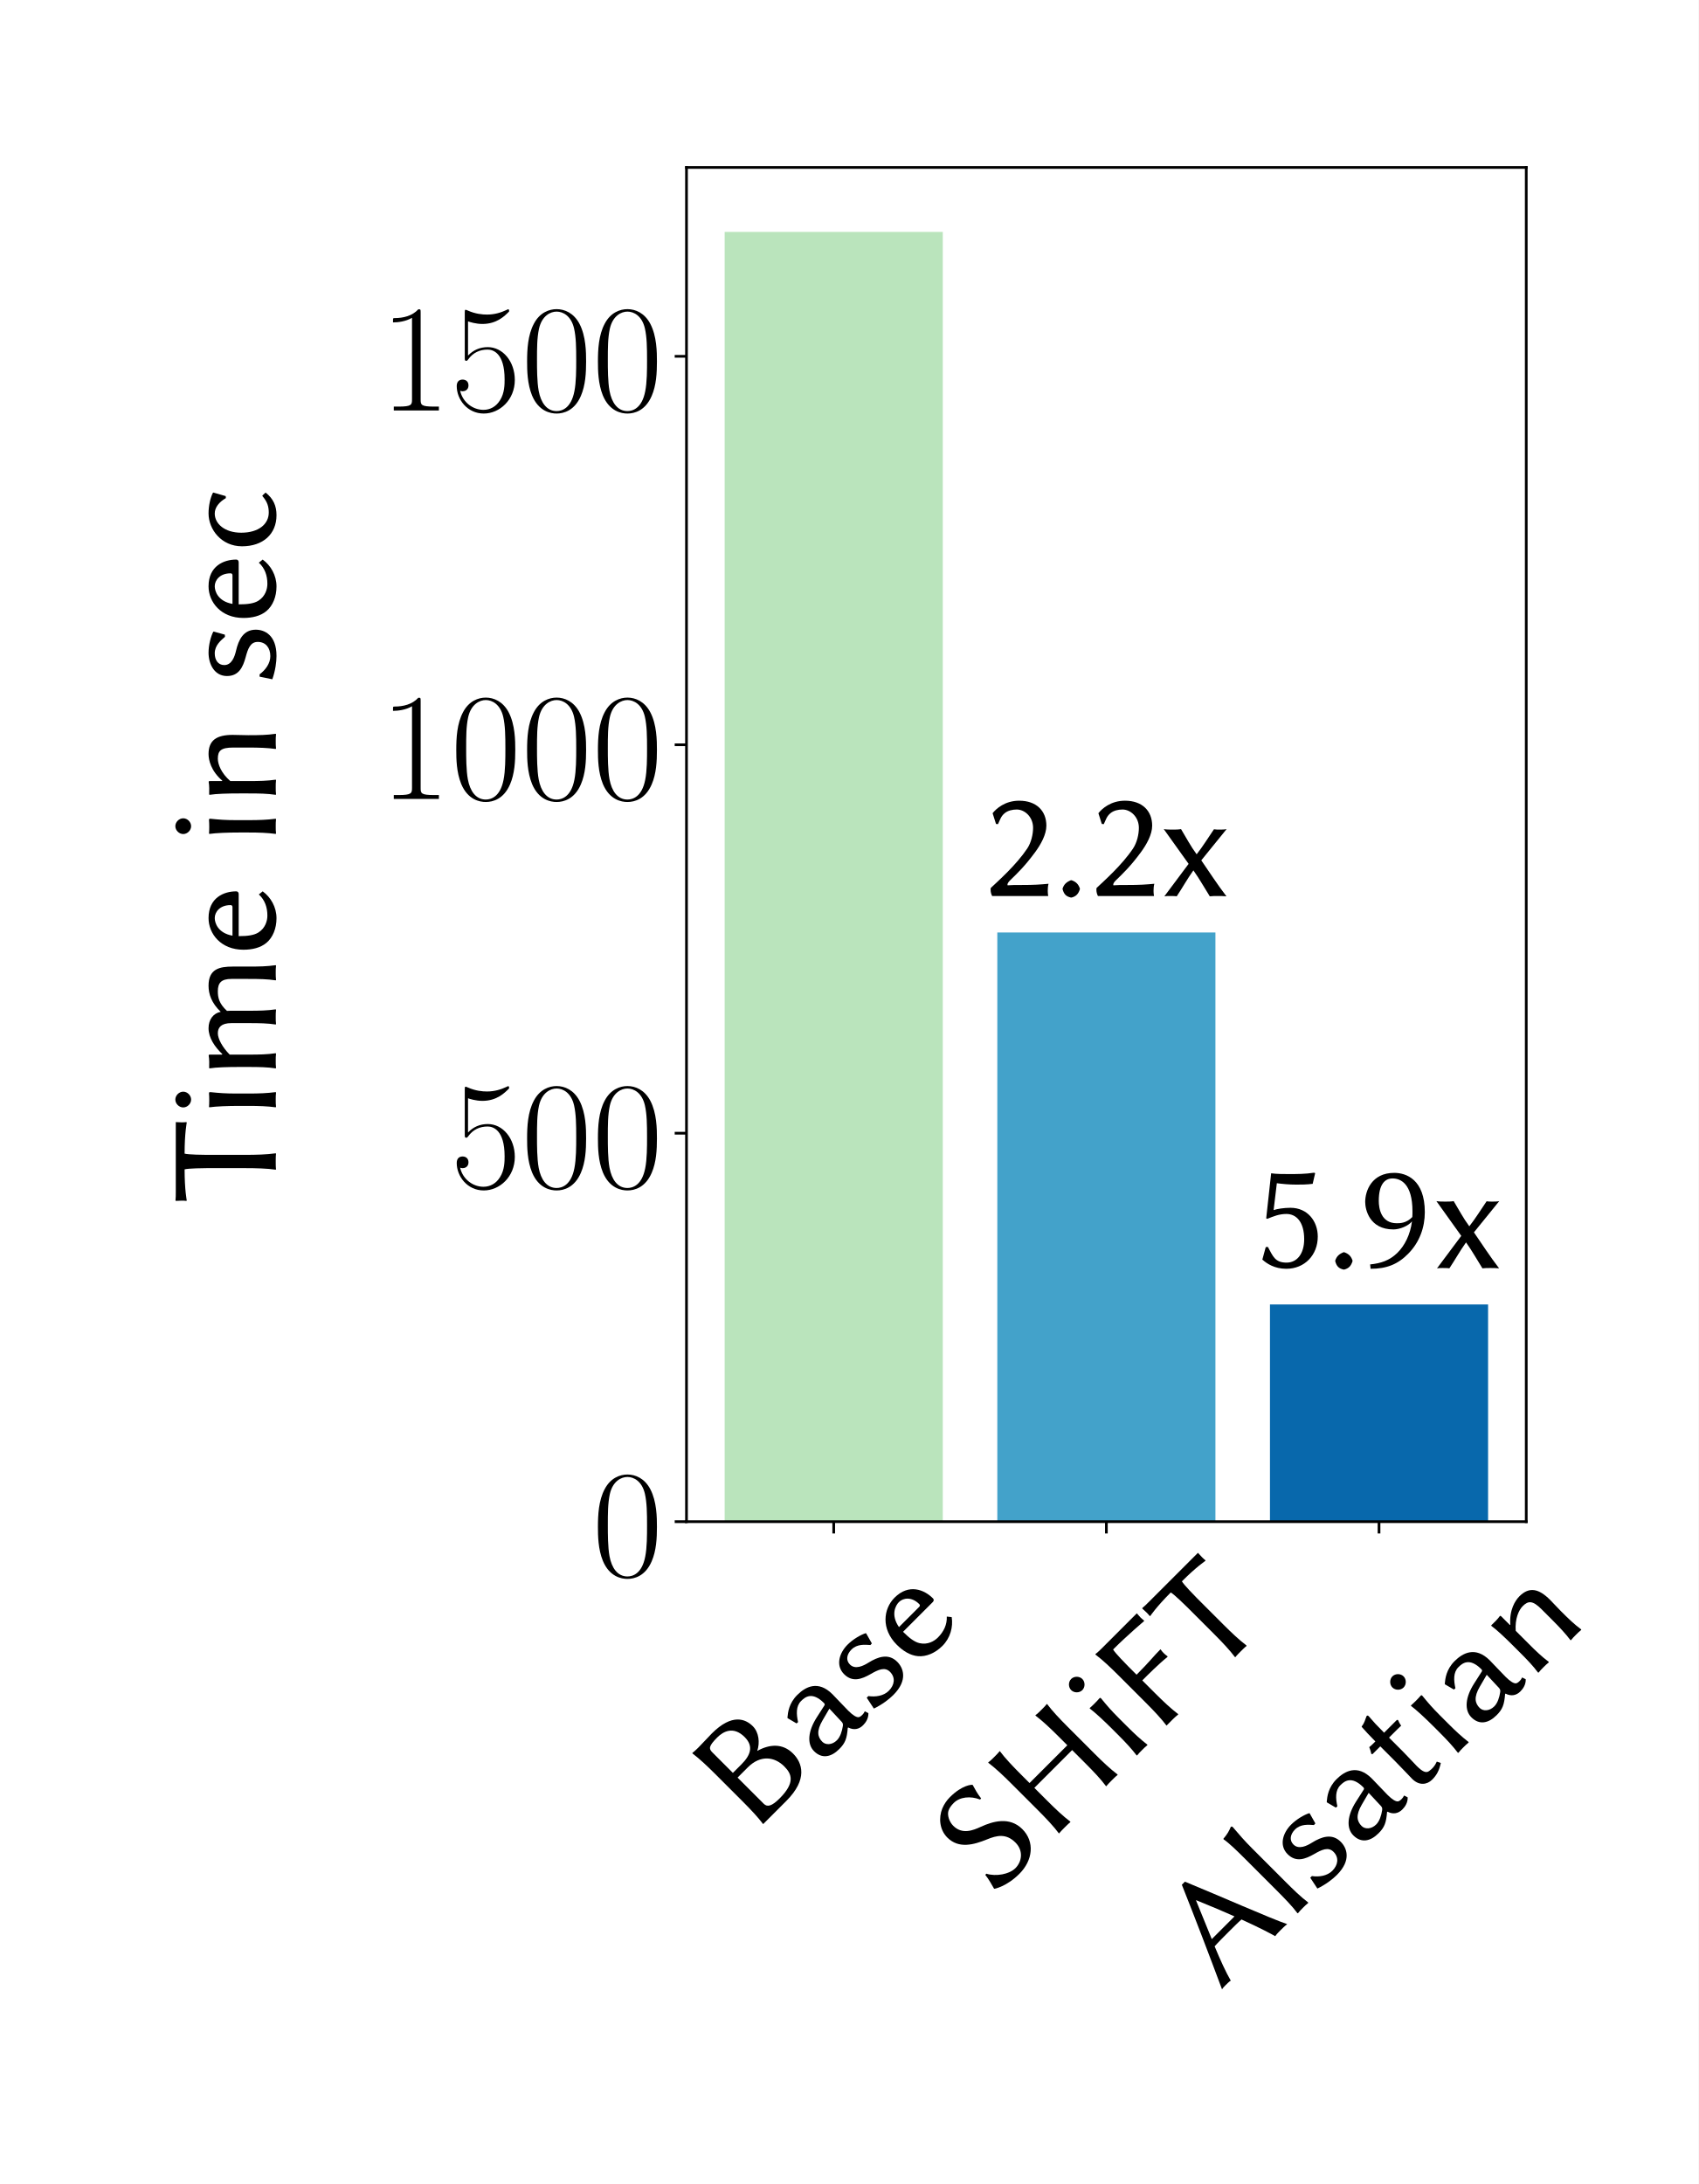
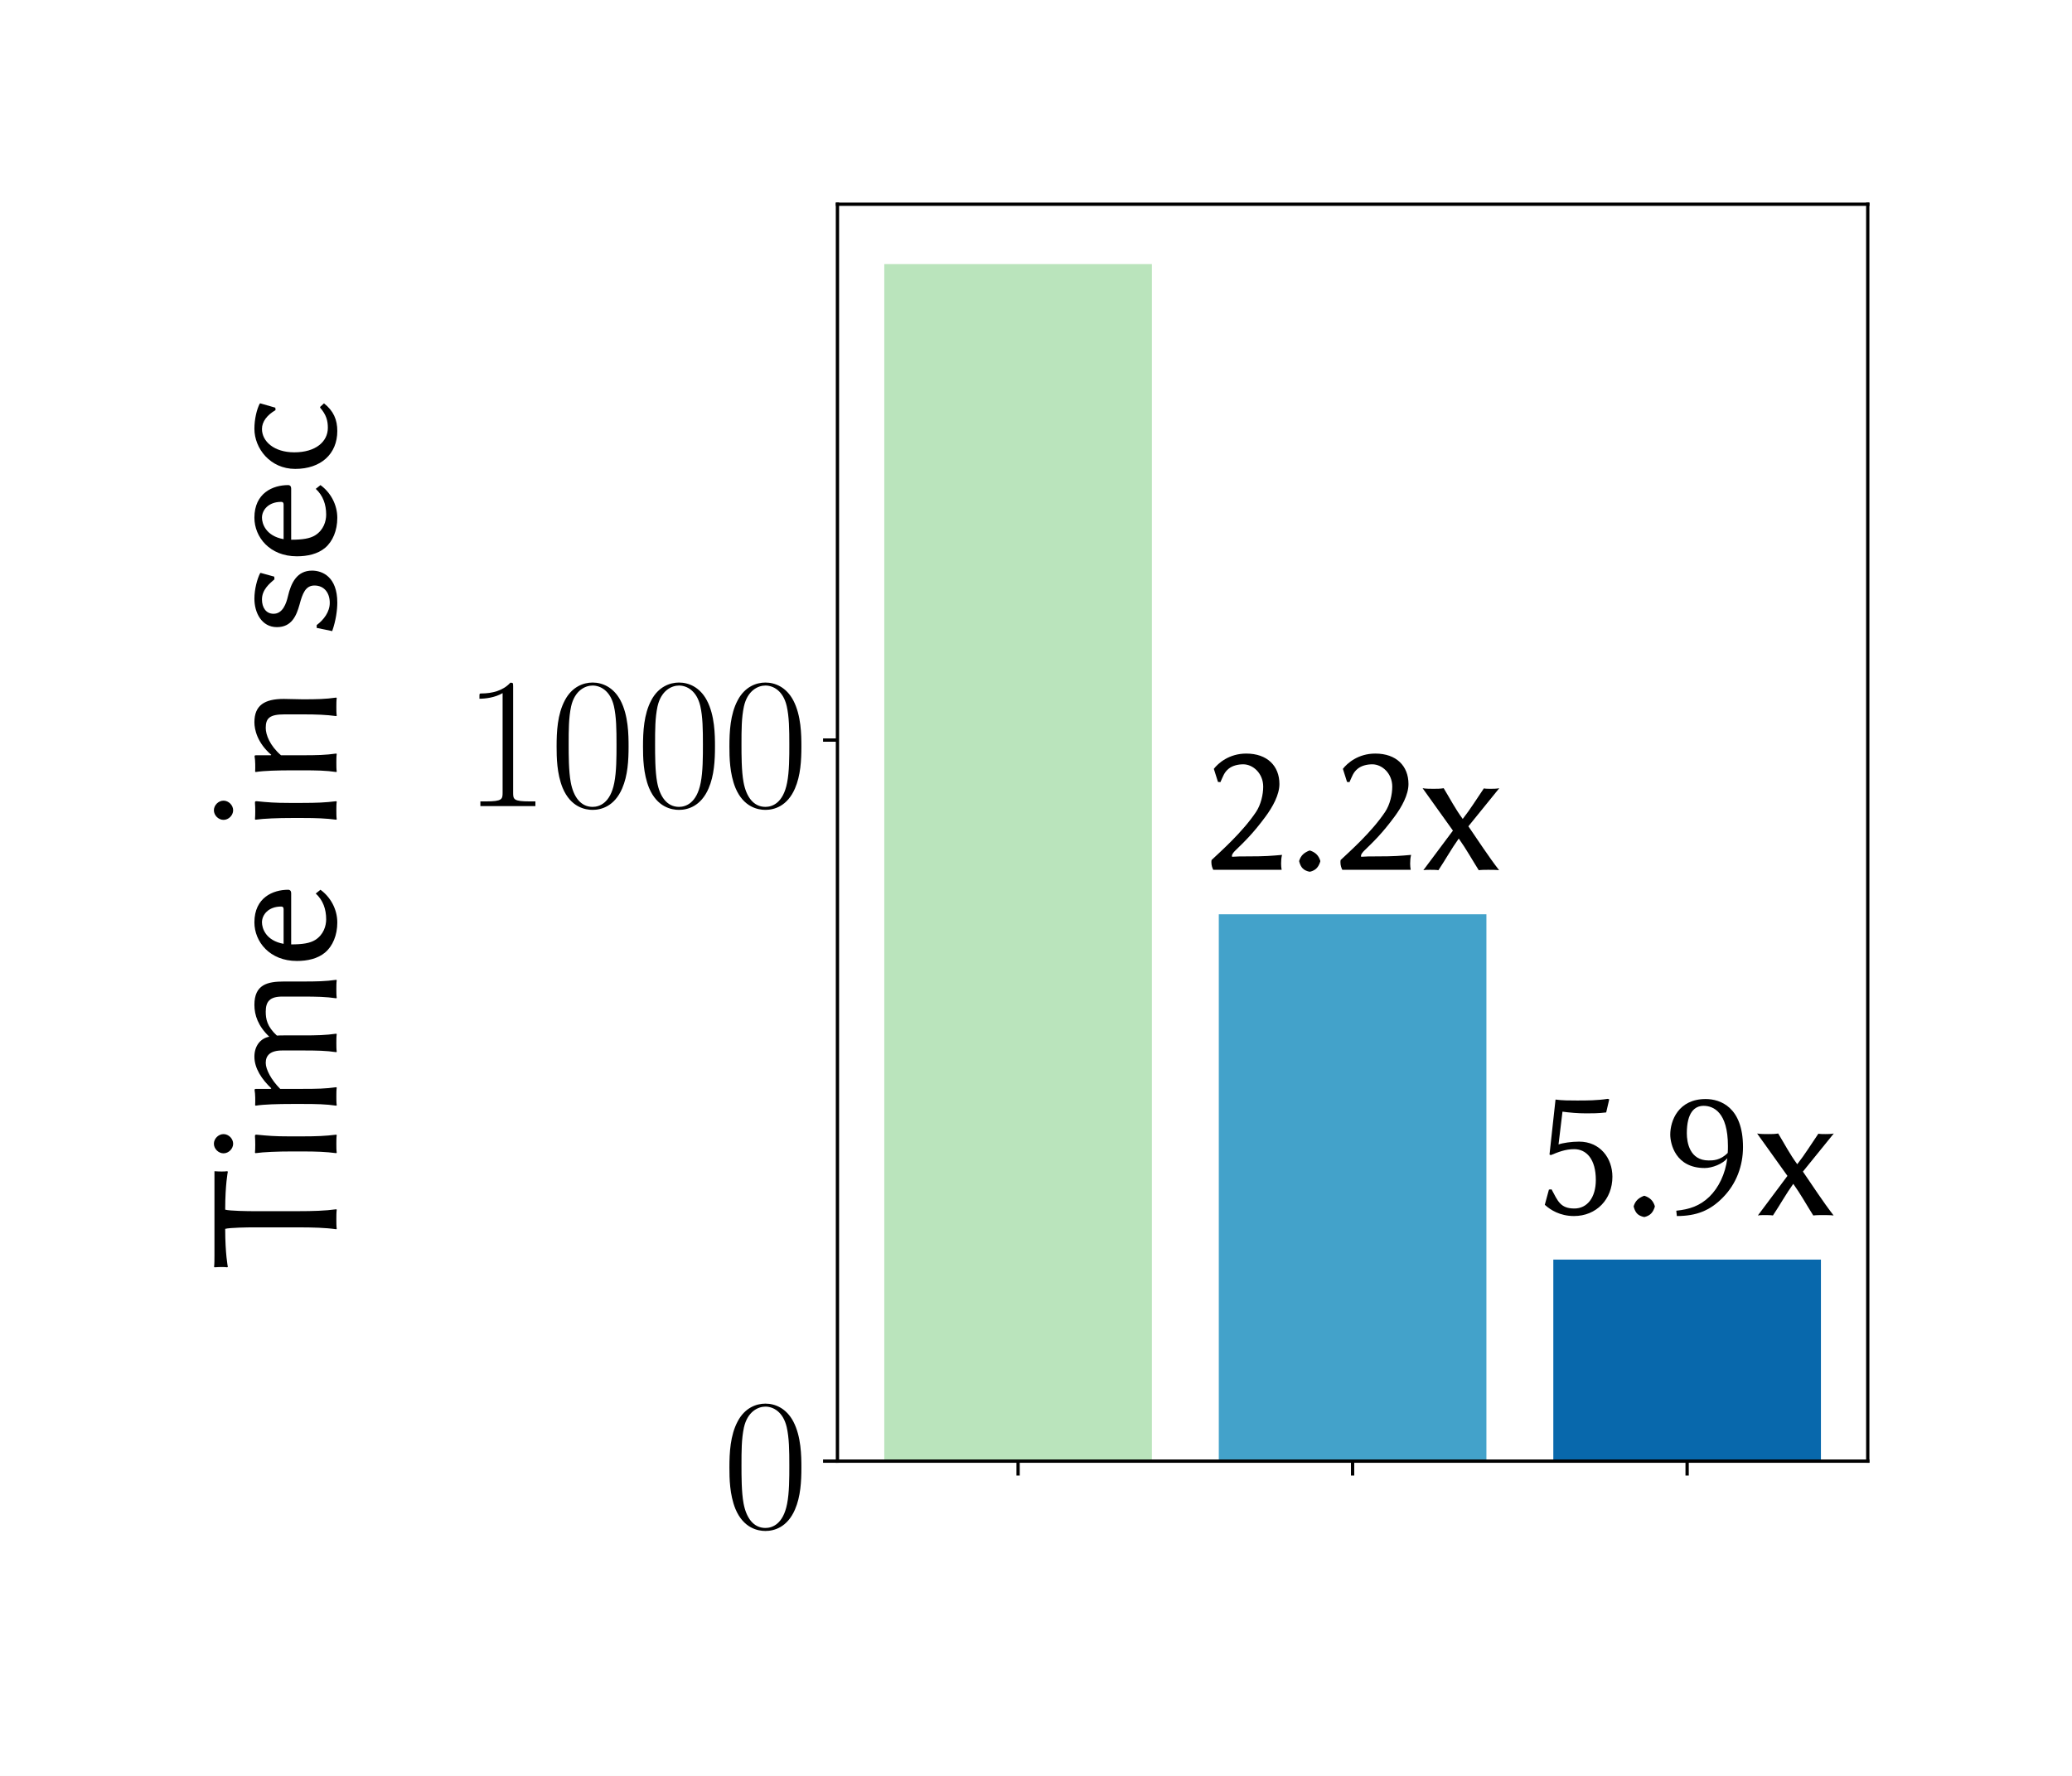
- <svg xmlns="http://www.w3.org/2000/svg" xmlns:xlink="http://www.w3.org/1999/xlink" width="504pt" height="648pt" viewBox="0 0 504 648" version="1.1">
+ <svg xmlns="http://www.w3.org/2000/svg" xmlns:xlink="http://www.w3.org/1999/xlink" width="504pt" height="432pt" viewBox="0 0 504 432" version="1.1">
  <defs>
    <style type="text/css">*{stroke-linejoin: round; stroke-linecap: butt}</style>
  </defs>
  <g id="figure_1">
    <g id="patch_1">
-       <path d="M 0 648  L 504 648  L 504 0  L 0 0  z " style="fill: #ffffff" />
+       <path d="M 0 432  L 504 432  L 504 0  L 0 0  z " style="fill: #ffffff" />
    </g>
    <g id="axes_1">
      <g id="patch_2">
-         <path d="M 203.703 451.483  L 452.883 451.483  L 452.883 49.68  L 203.703 49.68  z " style="fill: #ffffff" />
+         <path d="M 203.703 355.436  L 454.32 355.436  L 454.32 49.68  L 203.703 49.68  z " style="fill: #ffffff" />
      </g>
      <g id="patch_3">
-         <path d="M 215.029 451.483  L 279.751 451.483  L 279.751 68.813  L 215.029 68.813  z " clip-path="url(#pb6c993b675)" style="fill: #bae4bc" />
+         <path d="M 215.095 355.436  L 280.19 355.436  L 280.19 64.24  L 215.095 64.24  z " clip-path="url(#p2ae03e63f2)" style="fill: #bae4bc" />
      </g>
      <g id="patch_4">
-         <path d="M 295.932 451.483  L 360.654 451.483  L 360.654 276.663  L 295.932 276.663  z " clip-path="url(#pb6c993b675)" style="fill: #43a2ca" />
+         <path d="M 296.464 355.436  L 361.559 355.436  L 361.559 222.405  L 296.464 222.405  z " clip-path="url(#p2ae03e63f2)" style="fill: #43a2ca" />
      </g>
      <g id="patch_5">
-         <path d="M 376.835 451.483  L 441.557 451.483  L 441.557 387.041  L 376.835 387.041  z " clip-path="url(#pb6c993b675)" style="fill: #0868ac" />
+         <path d="M 377.833 355.436  L 442.928 355.436  L 442.928 306.399  L 377.833 306.399  z " clip-path="url(#p2ae03e63f2)" style="fill: #0868ac" />
      </g>
      <g id="matplotlib.axis_1">
        <g id="xtick_1">
          <g id="line2d_1">
            <defs>
-               <path id="mdb86e568b6" d="M 0 0  L 0 3.5  " style="stroke: #000000; stroke-width: 0.8" />
+               <path id="mb757ef425e" d="M 0 0  L 0 3.5  " style="stroke: #000000; stroke-width: 0.8" />
            </defs>
            <g>
-               <use xlink:href="#mdb86e568b6" x="247.39" y="451.483" style="stroke: #000000; stroke-width: 0.8" />
-             </g>
-           </g>
-           <g id="text_1">
-             <g transform="translate(223.3982 544.2679) rotate(-45) scale(0.46 -0.46)">
-               <defs>
-                 <path id="LinBiolinumT-42" d="M 1216 3590  C 1216 3801 1280 3884 1798 3884  C 2157 3884 2611 3743 2611 3091  C 2611 2548 2246 2387 1715 2387  L 1216 2387  L 1216 3590  z M 1216 2112  L 1811 2112  C 2560 2112 2912 1644 2912 1069  C 2912 628 2758 270 1837 270  C 1389 270 1216 366 1216 576  L 1216 2112  z M 941 4141  C 723 4141 614 4160 614 4160  L 602 4141  C 653 3775 666 3338 666 2857  L 666 1284  C 666 803 653 346 602 0  L 608 0  C 608 0 717 0 941 0  C 1338 0 1389 0 1958 0  C 3232 0 3546 645 3546 1193  C 3546 1806 3130 2158 2573 2317  C 2899 2477 3168 2816 3168 3168  C 3168 3597 2944 4160 1754 4160  C 1530 4160 1261 4141 941 4141  z " transform="scale(0.015625)" />
-                 <path id="LinBiolinumT-61" d="M 1984 1442  L 1958 700  C 1958 619 1920 576 1869 538  C 1690 407 1472 295 1280 295  C 992 295 806 482 806 675  C 806 956 941 1168 1440 1299  L 1984 1442  z M 1984 339  C 2061 90 2246 -32 2483 -32  C 2643 -32 2842 6 2995 167  L 2944 326  C 2874 301 2822 295 2771 295  C 2707 295 2624 301 2586 339  C 2522 395 2477 551 2477 826  C 2477 1008 2496 1702 2496 1771  C 2496 2614 1926 2784 1440 2784  C 954 2784 659 2547 499 2414  L 480 2389  L 589 1971  L 672 1965  C 851 2245 1069 2495 1376 2495  C 1606 2495 1990 2464 1990 1760  C 1990 1716 1965 1692 1946 1685  L 1350 1554  C 698 1409 288 1071 288 645  C 288 181 614 -32 1088 -32  C 1440 -32 1619 51 1958 339  L 1984 339  z " transform="scale(0.015625)" />
-                 <path id="LinBiolinumT-73" d="M 320 668  L 211 141  C 576 13 934 -32 1178 -32  C 2061 -32 2266 481 2266 826  C 2266 1338 1850 1539 1395 1645  C 1152 1701 800 1820 800 2133  C 800 2389 1011 2527 1286 2527  C 1619 2527 1824 2271 1971 2103  L 2061 2109  L 2189 2572  L 2176 2591  C 1990 2687 1638 2784 1312 2784  C 838 2784 346 2539 346 2020  C 346 1520 730 1357 1114 1250  C 1485 1151 1760 1050 1760 744  C 1760 412 1510 224 1171 224  C 864 224 595 428 416 668  L 320 668  z " transform="scale(0.015625)" />
-                 <path id="LinBiolinumT-65" d="M 800 1792  C 909 2399 1331 2527 1530 2527  C 1786 2527 2067 2311 2067 1874  C 2067 1821 2042 1792 1978 1792  L 800 1792  z M 2509 700  C 2285 456 1984 346 1632 346  C 1414 346 1114 431 934 715  C 819 895 781 1160 781 1535  L 2522 1535  C 2592 1535 2637 1572 2637 1638  C 2637 2147 2374 2784 1530 2784  C 870 2784 218 2263 218 1341  C 218 984 294 633 506 382  C 723 124 1094 -32 1523 -32  C 1984 -32 2394 205 2637 540  L 2509 700  z " transform="scale(0.015625)" />
-               </defs>
-               <use xlink:href="#LinBiolinumT-42" transform="scale(0.996264)" />
-               <use xlink:href="#LinBiolinumT-61" transform="translate(61.36987 0) scale(0.996264)" />
-               <use xlink:href="#LinBiolinumT-73" transform="translate(109.2902 0) scale(0.996264)" />
-               <use xlink:href="#LinBiolinumT-65" transform="translate(148.7422 0) scale(0.996264)" />
+               <use xlink:href="#mb757ef425e" x="247.642" y="355.436" style="stroke: #000000; stroke-width: 0.8" />
            </g>
          </g>
        </g>
        <g id="xtick_2">
          <g id="line2d_2">
            <g>
-               <use xlink:href="#mdb86e568b6" x="328.293" y="451.483" style="stroke: #000000; stroke-width: 0.8" />
-             </g>
-           </g>
-           <g id="text_2">
-             <g transform="translate(294.7413 563.387) rotate(-45) scale(0.46 -0.46)">
-               <defs>
-                 <path id="LinBiolinumT-53" d="M 1549 250  C 1190 250 730 564 531 942  L 467 935  C 442 704 371 468 320 276  L 333 256  C 333 256 749 -32 1498 -32  C 2285 -32 2893 449 2893 1192  C 2893 1936 2266 2282 1747 2475  C 1421 2596 966 2782 966 3314  C 966 3545 1094 3801 1261 3891  C 1370 3949 1504 3968 1651 3968  C 2003 3968 2349 3692 2522 3295  L 2586 3301  C 2611 3532 2675 3750 2733 3942  L 2720 3962  C 2720 3962 2451 4250 1702 4250  C 1530 4250 1338 4218 1152 4141  C 774 3981 448 3609 448 3142  C 448 2468 1018 2154 1549 1929  C 1965 1756 2298 1545 2298 1000  C 2298 519 1926 250 1549 250  z " transform="scale(0.015625)" />
-                 <path id="LinBiolinumT-48" d="M 3430 2844  L 3430 2330  L 1216 2330  L 1216 2844  C 1216 3325 1229 3788 1280 4128  L 1274 4141  C 1197 4128 1018 4128 941 4128  C 864 4128 691 4128 614 4147  L 602 4128  C 653 3763 666 3329 666 2850  L 666 1284  C 666 805 653 351 602 6  L 608 -13  C 685 0 864 0 941 0  C 1018 0 1190 0 1267 -13  L 1280 6  C 1229 369 1216 801 1216 1278  L 1216 2048  L 3430 2048  L 3430 1278  C 3430 801 3418 349 3366 6  L 3373 -13  C 3450 0 3629 0 3706 0  C 3782 0 3955 0 4032 -13  L 4045 6  C 3994 371 3981 805 3981 1284  L 3981 2850  C 3981 3329 3994 3789 4045 4128  L 4038 4141  C 3962 4128 3782 4128 3706 4128  C 3629 4128 3456 4128 3379 4147  L 3366 4128  C 3418 3762 3430 3325 3430 2844  z " transform="scale(0.015625)" />
-                 <path id="LinBiolinumT-69" d="M 512 3833  C 512 3660 666 3506 838 3506  C 1011 3506 1165 3660 1165 3833  C 1165 4006 1011 4160 838 4160  C 666 4160 512 4006 512 3833  z M 576 1506  L 576 1155  C 576 676 563 351 518 6  L 531 -13  C 608 0 755 0 832 0  C 909 0 1056 0 1133 -13  L 1146 6  C 1101 370 1088 670 1088 1155  L 1088 1609  C 1088 2088 1107 2318 1146 2707  C 1146 2759 1139 2765 1088 2765  C 941 2752 666 2752 531 2765  L 518 2745  C 557 2471 576 1985 576 1506  z " transform="scale(0.015625)" />
-                 <path id="LinBiolinumT-46" d="M 2605 4160  L 941 4160  C 723 4160 614 4179 614 4179  L 602 4160  C 653 3792 666 3354 666 2870  L 666 1290  C 666 806 653 348 602 0  L 608 0  C 608 0 717 0 941 0  C 1158 0 1267 -19 1267 -19  L 1280 0  C 1229 366 1216 802 1216 1284  L 1216 2034  C 1523 2034 2202 2034 2643 1983  L 2662 2002  C 2650 2060 2643 2150 2643 2207  C 2643 2265 2650 2355 2662 2413  L 2643 2413  C 2266 2413 1971 2368 1216 2368  L 1216 2869  C 1216 2978 1222 3641 1267 3795  C 2125 3795 3008 3718 3008 3718  L 3021 3743  C 3014 3795 3008 3879 3008 3938  C 3008 3990 3014 4068 3021 4160  L 3008 4160  C 2906 4160 2758 4160 2605 4160  z " transform="scale(0.015625)" />
-                 <path id="LinBiolinumT-54" d="M 1453 2854  L 1453 1286  C 1453 806 1440 351 1389 6  L 1402 -13  C 1478 0 1651 0 1728 0  C 1805 0 1978 0 2054 -13  L 2067 6  C 2016 371 2003 806 2003 1286  L 2003 2854  C 2003 2963 2010 3622 2054 3776  C 2912 3776 3347 3686 3347 3686  L 3360 3712  C 3347 3809 3347 3958 3360 4141  L 3347 4141  C 3245 4141 3098 4141 2963 4141  L 493 4141  C 358 4141 211 4141 109 4154  L 96 4135  C 109 3955 109 3808 96 3712  L 109 3686  C 109 3686 544 3776 1402 3776  C 1446 3622 1453 2963 1453 2854  z " transform="scale(0.015625)" />
-               </defs>
-               <use xlink:href="#LinBiolinumT-53" transform="scale(0.996264)" />
-               <use xlink:href="#LinBiolinumT-48" transform="translate(50.4109 0) scale(0.996264)" />
-               <use xlink:href="#LinBiolinumT-69" transform="translate(122.7396 0) scale(0.996264)" />
-               <use xlink:href="#LinBiolinumT-46" transform="translate(148.6425 0) scale(0.996264)" />
-               <use xlink:href="#LinBiolinumT-54" transform="translate(198.8542 0) scale(0.996264)" />
+               <use xlink:href="#mb757ef425e" x="329.011" y="355.436" style="stroke: #000000; stroke-width: 0.8" />
            </g>
          </g>
        </g>
        <g id="xtick_3">
          <g id="line2d_3">
            <g>
-               <use xlink:href="#mdb86e568b6" x="409.196" y="451.483" style="stroke: #000000; stroke-width: 0.8" />
-             </g>
-           </g>
-           <g id="text_3">
-             <g transform="translate(362.0013 590.6723) rotate(-45) scale(0.46 -0.46)">
-               <defs>
-                 <path id="LinBiolinumT-41" d="M 2605 1754  C 2394 1754 2131 1754 1939 1754  C 1754 1754 1414 1754 1274 1754  L 1946 3349  L 1958 3349  C 2221 2733 2432 2202 2605 1754  z M 1146 1459  C 1306 1472 1754 1472 1971 1472  C 2214 1472 2566 1472 2720 1459  C 3034 621 3181 122 3219 -19  C 3328 0 3430 0 3539 0  C 3648 0 3814 0 3923 -19  C 3603 630 2758 2819 2170 4224  L 1990 4224  C 1376 2799 749 1399 102 -19  C 179 0 256 0 326 0  C 397 0 538 0 614 -19  C 717 371 915 902 1146 1459  z " transform="scale(0.015625)" />
-                 <path id="LinBiolinumT-6c" d="M 576 1289  C 576 814 570 352 518 6  L 531 -13  C 608 0 755 0 832 0  C 909 0 1056 0 1133 -13  L 1146 6  C 1094 372 1088 808 1088 1289  L 1088 3213  C 1088 3694 1114 4015 1146 4419  C 1146 4463 1126 4483 1088 4483  C 928 4419 794 4374 531 4354  L 518 4335  C 570 4059 576 3585 576 3097  L 576 1289  z " transform="scale(0.015625)" />
-                 <path id="LinBiolinumT-74" d="M 608 2752  C 480 2752 339 2752 262 2765  C 218 2663 186 2599 122 2502  L 154 2464  C 262 2464 461 2464 608 2464  L 608 1599  C 608 1219 589 764 589 575  C 589 164 858 -32 1152 -32  C 1421 -32 1626 31 1894 203  L 1818 361  C 1619 285 1472 285 1312 310  C 1158 335 1101 487 1101 828  C 1101 1018 1120 1289 1120 1668  L 1120 2464  L 1363 2464  C 1517 2464 1741 2464 1824 2458  C 1843 2561 1862 2624 1901 2720  L 1869 2752  C 1754 2752 1568 2752 1421 2752  L 1120 2752  C 1120 3233 1126 3317 1152 3689  C 1152 3734 1133 3753 1094 3753  C 934 3689 858 3618 646 3593  L 634 3573  C 621 3349 608 3124 608 2752  z " transform="scale(0.015625)" />
-                 <path id="LinBiolinumT-6e" d="M 2944 1144  C 2944 1348 2957 1581 2957 1784  C 2957 2442 2739 2784 2163 2784  C 1920 2784 1466 2688 1056 2210  L 1043 2231  L 1043 2717  C 1043 2765 1037 2778 1005 2778  C 864 2752 634 2752 486 2759  L 474 2739  C 518 2466 531 1981 531 1503  L 531 1152  C 531 675 525 350 474 6  L 486 -13  C 563 0 710 0 787 0  C 864 0 1011 0 1088 -13  L 1101 6  C 1050 366 1043 662 1043 1142  L 1043 1881  C 1370 2260 1741 2399 1971 2399  C 2298 2399 2432 2273 2432 1761  L 2432 1142  C 2432 668 2419 347 2374 6  L 2387 -13  C 2464 0 2611 0 2688 0  C 2765 0 2912 0 2989 -13  L 3002 6  C 2950 367 2944 664 2944 1144  z " transform="scale(0.015625)" />
-               </defs>
-               <use xlink:href="#LinBiolinumT-41" transform="scale(0.996264)" />
-               <use xlink:href="#LinBiolinumT-6c" transform="translate(62.66497 0) scale(0.996264)" />
-               <use xlink:href="#LinBiolinumT-73" transform="translate(87.7708 0) scale(0.996264)" />
-               <use xlink:href="#LinBiolinumT-61" transform="translate(127.2228 0) scale(0.996264)" />
-               <use xlink:href="#LinBiolinumT-74" transform="translate(175.1431 0) scale(0.996264)" />
-               <use xlink:href="#LinBiolinumT-69" transform="translate(209.0161 0) scale(0.996264)" />
-               <use xlink:href="#LinBiolinumT-61" transform="translate(234.919 0) scale(0.996264)" />
-               <use xlink:href="#LinBiolinumT-6e" transform="translate(282.8393 0) scale(0.996264)" />
+               <use xlink:href="#mb757ef425e" x="410.381" y="355.436" style="stroke: #000000; stroke-width: 0.8" />
            </g>
          </g>
        </g>
      </g>
      <g id="matplotlib.axis_2">
        <g id="ytick_1">
          <g id="line2d_4">
            <defs>
-               <path id="mb0986dd004" d="M 0 0  L -3.5 0  " style="stroke: #000000; stroke-width: 0.8" />
+               <path id="m68d1fd6b50" d="M 0 0  L -3.5 0  " style="stroke: #000000; stroke-width: 0.8" />
            </defs>
            <g>
-               <use xlink:href="#mb0986dd004" x="203.703" y="451.483" style="stroke: #000000; stroke-width: 0.8" />
+               <use xlink:href="#m68d1fd6b50" x="203.703" y="355.436" style="stroke: #000000; stroke-width: 0.8" />
            </g>
          </g>
-           <g id="text_4">
-             <g transform="translate(175.6853 467.5512) scale(0.46 -0.46)">
+           <g id="text_1">
+             <g transform="translate(175.6853 371.5046) scale(0.46 -0.46)">
              <defs>
                <path id="CMR17-30" d="M 2688 2025  C 2688 2416 2682 3080 2413 3591  C 2176 4039 1798 4198 1466 4198  C 1158 4198 768 4058 525 3597  C 269 3118 243 2524 243 2025  C 243 1661 250 1106 448 619  C 723 -39 1216 -128 1466 -128  C 1760 -128 2208 -7 2470 600  C 2662 1042 2688 1559 2688 2025  z M 1466 -26  C 1056 -26 813 325 723 812  C 653 1188 653 1738 653 2096  C 653 2588 653 2997 736 3387  C 858 3929 1216 4096 1466 4096  C 1728 4096 2067 3923 2189 3400  C 2272 3036 2278 2607 2278 2096  C 2278 1680 2278 1169 2202 792  C 2067 95 1690 -26 1466 -26  z " transform="scale(0.015625)" />
              </defs>
              <use xlink:href="#CMR17-30" transform="scale(0.996264)" />
            </g>
          </g>
        </g>
        <g id="ytick_2">
          <g id="line2d_5">
            <g>
-               <use xlink:href="#mb0986dd004" x="203.703" y="336.227" style="stroke: #000000; stroke-width: 0.8" />
+               <use xlink:href="#m68d1fd6b50" x="203.703" y="180.026" style="stroke: #000000; stroke-width: 0.8" />
            </g>
          </g>
-           <g id="text_5">
-             <g transform="translate(133.65 352.2953) scale(0.46 -0.46)">
-               <defs>
-                 <path id="CMR17-35" d="M 730 3692  C 794 3666 1056 3584 1325 3584  C 1920 3584 2246 3911 2432 4100  C 2432 4157 2432 4192 2394 4192  C 2387 4192 2374 4192 2323 4163  C 2099 4058 1837 3973 1517 3973  C 1325 3973 1037 3999 723 4139  C 653 4171 640 4171 634 4171  C 602 4171 595 4164 595 4037  L 595 2203  C 595 2089 595 2057 659 2057  C 691 2057 704 2070 736 2114  C 941 2401 1222 2522 1542 2522  C 1766 2522 2246 2382 2246 1289  C 2246 1085 2246 715 2054 421  C 1894 159 1645 25 1370 25  C 947 25 518 320 403 814  C 429 807 480 795 506 795  C 589 795 749 840 749 1038  C 749 1210 627 1280 506 1280  C 358 1280 262 1190 262 1011  C 262 454 704 -128 1382 -128  C 2042 -128 2669 440 2669 1264  C 2669 2030 2170 2624 1549 2624  C 1222 2624 947 2503 730 2274  L 730 3692  z " transform="scale(0.015625)" />
-               </defs>
-               <use xlink:href="#CMR17-35" transform="scale(0.996264)" />
-               <use xlink:href="#CMR17-30" transform="translate(45.69048 0) scale(0.996264)" />
-               <use xlink:href="#CMR17-30" transform="translate(91.38095 0) scale(0.996264)" />
-             </g>
-           </g>
-         </g>
-         <g id="ytick_3">
-           <g id="line2d_6">
-             <g>
-               <use xlink:href="#mb0986dd004" x="203.703" y="220.971" style="stroke: #000000; stroke-width: 0.8" />
-             </g>
-           </g>
-           <g id="text_6">
-             <g transform="translate(112.6324 237.0395) scale(0.46 -0.46)">
+           <g id="text_2">
+             <g transform="translate(112.6324 196.0942) scale(0.46 -0.46)">
              <defs>
                <path id="CMR17-31" d="M 1702 4058  C 1702 4192 1696 4192 1606 4192  C 1357 3916 979 3827 621 3827  C 602 3827 570 3827 563 3808  C 557 3795 557 3782 557 3648  C 755 3648 1088 3686 1344 3839  L 1344 461  C 1344 236 1331 160 781 160  L 589 160  L 589 0  C 896 0 1216 0 1523 0  C 1830 0 2150 0 2458 0  L 2458 160  L 2266 160  C 1715 160 1702 230 1702 458  L 1702 4058  z " transform="scale(0.015625)" />
              </defs>
              <use xlink:href="#CMR17-31" transform="scale(0.996264)" />
              <use xlink:href="#CMR17-30" transform="translate(45.69048 0) scale(0.996264)" />
              <use xlink:href="#CMR17-30" transform="translate(91.38095 0) scale(0.996264)" />
              <use xlink:href="#CMR17-30" transform="translate(137.0714 0) scale(0.996264)" />
            </g>
          </g>
        </g>
-         <g id="ytick_4">
-           <g id="line2d_7">
-             <g>
-               <use xlink:href="#mb0986dd004" x="203.703" y="105.715" style="stroke: #000000; stroke-width: 0.8" />
-             </g>
-           </g>
-           <g id="text_7">
-             <g transform="translate(112.6324 121.7836) scale(0.46 -0.46)">
-               <use xlink:href="#CMR17-31" transform="scale(0.996264)" />
-               <use xlink:href="#CMR17-35" transform="translate(45.69048 0) scale(0.996264)" />
-               <use xlink:href="#CMR17-30" transform="translate(91.38095 0) scale(0.996264)" />
-               <use xlink:href="#CMR17-30" transform="translate(137.0714 0) scale(0.996264)" />
-             </g>
-           </g>
-         </g>
-         <g id="text_8">
-           <g transform="translate(81.81698 356.9943) rotate(-90) scale(0.46 -0.46)">
+         <g id="text_3">
+           <g transform="translate(81.81698 308.971) rotate(-90) scale(0.46 -0.46)">
            <defs>
+               <path id="LinBiolinumT-54" d="M 1453 2854  L 1453 1286  C 1453 806 1440 351 1389 6  L 1402 -13  C 1478 0 1651 0 1728 0  C 1805 0 1978 0 2054 -13  L 2067 6  C 2016 371 2003 806 2003 1286  L 2003 2854  C 2003 2963 2010 3622 2054 3776  C 2912 3776 3347 3686 3347 3686  L 3360 3712  C 3347 3809 3347 3958 3360 4141  L 3347 4141  C 3245 4141 3098 4141 2963 4141  L 493 4141  C 358 4141 211 4141 109 4154  L 96 4135  C 109 3955 109 3808 96 3712  L 109 3686  C 109 3686 544 3776 1402 3776  C 1446 3622 1453 2963 1453 2854  z " transform="scale(0.015625)" />
+               <path id="LinBiolinumT-69" d="M 512 3833  C 512 3660 666 3506 838 3506  C 1011 3506 1165 3660 1165 3833  C 1165 4006 1011 4160 838 4160  C 666 4160 512 4006 512 3833  z M 576 1506  L 576 1155  C 576 676 563 351 518 6  L 531 -13  C 608 0 755 0 832 0  C 909 0 1056 0 1133 -13  L 1146 6  C 1101 370 1088 670 1088 1155  L 1088 1609  C 1088 2088 1107 2318 1146 2707  C 1146 2759 1139 2765 1088 2765  C 941 2752 666 2752 531 2765  L 518 2745  C 557 2471 576 1985 576 1506  z " transform="scale(0.015625)" />
              <path id="LinBiolinumT-6d" d="M 1037 2231  L 1037 2717  C 1037 2765 1030 2778 998 2778  C 858 2752 627 2752 480 2759  L 467 2739  C 512 2466 525 1981 525 1503  L 525 1152  C 525 675 518 350 467 6  L 480 -13  C 557 0 704 0 781 0  C 858 0 1005 0 1082 -13  L 1094 6  C 1043 366 1037 662 1037 1142  L 1037 1907  C 1338 2209 1696 2399 1920 2399  C 2163 2399 2342 2260 2342 1837  L 2342 1142  C 2342 668 2336 347 2285 6  L 2298 -13  C 2374 0 2522 0 2598 0  C 2675 0 2822 0 2899 -13  L 2912 6  C 2861 366 2854 662 2854 1142  L 2854 1780  C 2854 1868 2854 1944 2848 2020  C 3155 2355 3411 2399 3661 2399  C 4006 2399 4173 2260 4173 1837  L 4173 1142  C 4173 668 4166 347 4115 6  L 4128 -13  C 4205 0 4352 0 4429 0  C 4506 0 4653 0 4730 -13  L 4742 6  C 4691 367 4685 664 4685 1144  L 4685 1778  C 4685 2341 4582 2784 3891 2784  C 3546 2784 3174 2662 2810 2279  C 2752 2586 2490 2784 2131 2784  C 1734 2784 1357 2529 1056 2210  L 1037 2231  z " transform="scale(0.015625)" />
+               <path id="LinBiolinumT-65" d="M 800 1792  C 909 2399 1331 2527 1530 2527  C 1786 2527 2067 2311 2067 1874  C 2067 1821 2042 1792 1978 1792  L 800 1792  z M 2509 700  C 2285 456 1984 346 1632 346  C 1414 346 1114 431 934 715  C 819 895 781 1160 781 1535  L 2522 1535  C 2592 1535 2637 1572 2637 1638  C 2637 2147 2374 2784 1530 2784  C 870 2784 218 2263 218 1341  C 218 984 294 633 506 382  C 723 124 1094 -32 1523 -32  C 1984 -32 2394 205 2637 540  L 2509 700  z " transform="scale(0.015625)" />
+               <path id="LinBiolinumT-6e" d="M 2944 1144  C 2944 1348 2957 1581 2957 1784  C 2957 2442 2739 2784 2163 2784  C 1920 2784 1466 2688 1056 2210  L 1043 2231  L 1043 2717  C 1043 2765 1037 2778 1005 2778  C 864 2752 634 2752 486 2759  L 474 2739  C 518 2466 531 1981 531 1503  L 531 1152  C 531 675 525 350 474 6  L 486 -13  C 563 0 710 0 787 0  C 864 0 1011 0 1088 -13  L 1101 6  C 1050 366 1043 662 1043 1142  L 1043 1881  C 1370 2260 1741 2399 1971 2399  C 2298 2399 2432 2273 2432 1761  L 2432 1142  C 2432 668 2419 347 2374 6  L 2387 -13  C 2464 0 2611 0 2688 0  C 2765 0 2912 0 2989 -13  L 3002 6  C 2950 367 2944 664 2944 1144  z " transform="scale(0.015625)" />
+               <path id="LinBiolinumT-73" d="M 320 668  L 211 141  C 576 13 934 -32 1178 -32  C 2061 -32 2266 481 2266 826  C 2266 1338 1850 1539 1395 1645  C 1152 1701 800 1820 800 2133  C 800 2389 1011 2527 1286 2527  C 1619 2527 1824 2271 1971 2103  L 2061 2109  L 2189 2572  L 2176 2591  C 1990 2687 1638 2784 1312 2784  C 838 2784 346 2539 346 2020  C 346 1520 730 1357 1114 1250  C 1485 1151 1760 1050 1760 744  C 1760 412 1510 224 1171 224  C 864 224 595 428 416 668  L 320 668  z " transform="scale(0.015625)" />
              <path id="LinBiolinumT-63" d="M 1600 2527  C 1850 2527 2074 2352 2240 2066  L 2323 2073  L 2470 2585  L 2458 2604  C 2259 2707 1926 2784 1606 2784  C 941 2784 243 2250 243 1398  C 243 526 749 -32 1530 -32  C 1914 -32 2214 95 2470 420  L 2349 551  L 2323 551  C 2080 339 1875 289 1638 289  C 1171 289 806 700 806 1429  C 806 2116 1178 2527 1600 2527  z " transform="scale(0.015625)" />
            </defs>
            <use xlink:href="#LinBiolinumT-54" transform="scale(0.996264)" />
            <use xlink:href="#LinBiolinumT-69" transform="translate(53.79824 0) scale(0.996264)" />
            <use xlink:href="#LinBiolinumT-6d" transform="translate(79.70112 0) scale(0.996264)" />
            <use xlink:href="#LinBiolinumT-65" transform="translate(160.0996 0) scale(0.996264)" />
            <use xlink:href="#LinBiolinumT-69" transform="translate(230.137 0) scale(0.996264)" />
            <use xlink:href="#LinBiolinumT-6e" transform="translate(256.0399 0) scale(0.996264)" />
            <use xlink:href="#LinBiolinumT-73" transform="translate(334.6451 0) scale(0.996264)" />
            <use xlink:href="#LinBiolinumT-65" transform="translate(374.0971 0) scale(0.996264)" />
            <use xlink:href="#LinBiolinumT-63" transform="translate(419.9253 0) scale(0.996264)" />
          </g>
        </g>
      </g>
      <g id="patch_6">
-         <path d="M 203.703 451.483  L 203.703 49.68  " style="fill: none; stroke: #000000; stroke-width: 0.8; stroke-linejoin: miter; stroke-linecap: square" />
+         <path d="M 203.703 355.436  L 203.703 49.68  " style="fill: none; stroke: #000000; stroke-width: 0.8; stroke-linejoin: miter; stroke-linecap: square" />
      </g>
      <g id="patch_7">
-         <path d="M 452.883 451.483  L 452.883 49.68  " style="fill: none; stroke: #000000; stroke-width: 0.8; stroke-linejoin: miter; stroke-linecap: square" />
+         <path d="M 454.32 355.436  L 454.32 49.68  " style="fill: none; stroke: #000000; stroke-width: 0.8; stroke-linejoin: miter; stroke-linecap: square" />
      </g>
      <g id="patch_8">
-         <path d="M 203.703 451.483  L 452.883 451.483  " style="fill: none; stroke: #000000; stroke-width: 0.8; stroke-linejoin: miter; stroke-linecap: square" />
+         <path d="M 203.703 355.436  L 454.32 355.436  " style="fill: none; stroke: #000000; stroke-width: 0.8; stroke-linejoin: miter; stroke-linecap: square" />
      </g>
      <g id="patch_9">
-         <path d="M 203.703 49.68  L 452.883 49.68  " style="fill: none; stroke: #000000; stroke-width: 0.8; stroke-linejoin: miter; stroke-linecap: square" />
+         <path d="M 203.703 49.68  L 454.32 49.68  " style="fill: none; stroke: #000000; stroke-width: 0.8; stroke-linejoin: miter; stroke-linecap: square" />
      </g>
-       <g id="text_9">
-         <g transform="translate(291.5159 265.8478) scale(0.46 -0.46)">
+       <g id="text_4">
+         <g transform="translate(292.2344 211.5899) scale(0.46 -0.46)">
          <defs>
            <path id="LinBiolinumT-32" d="M 1421 3584  C 1754 3584 2099 3276 2099 2826  C 2099 2557 2022 2216 1856 1966  C 1395 1278 666 636 346 333  C 339 308 339 282 339 250  C 339 154 371 58 403 0  C 877 0 1146 0 1613 0  C 2074 0 2266 0 2726 0  C 2714 63 2707 139 2707 210  C 2707 310 2714 412 2739 507  C 2374 475 2182 456 1568 456  C 1344 456 1216 456 1043 443  C 1037 456 1037 462 1037 475  C 1037 533 1101 604 1146 649  C 1459 952 1760 1240 2182 1813  C 2419 2135 2650 2547 2650 2914  C 2650 3525 2240 3949 1523 3949  C 941 3949 570 3622 422 3430  L 563 2985  L 646 2979  C 736 3172 768 3307 928 3436  C 1056 3539 1242 3584 1421 3584  z " transform="scale(0.015625)" />
            <path id="LinBiolinumT-2e" d="M 346 282  C 403 71 493 -19 691 -64  L 717 -64  C 896 -19 998 77 1062 282  L 1062 308  C 1005 487 902 590 717 654  L 691 654  C 499 577 403 481 346 308  L 346 282  z " transform="scale(0.015625)" />
            <path id="LinBiolinumT-78" d="M 1184 1332  L 179 -13  C 243 0 346 0 410 0  C 474 0 627 0 691 -13  C 934 351 1126 704 1382 1062  C 1638 704 1830 351 2061 -13  C 2157 0 2285 0 2387 0  C 2483 0 2656 0 2752 -13  C 2368 486 2054 979 1709 1478  L 2758 2772  C 2675 2752 2534 2752 2470 2752  C 2400 2752 2298 2752 2234 2765  C 1990 2409 1786 2072 1517 1728  C 1261 2074 1088 2414 870 2772  C 762 2752 634 2752 525 2752  C 422 2752 256 2752 154 2772  L 1184 1332  z " transform="scale(0.015625)" />
          </defs>
          <use xlink:href="#LinBiolinumT-32" transform="scale(0.996264)" />
          <use xlink:href="#LinBiolinumT-2e" transform="translate(46.32629 0) scale(0.996264)" />
          <use xlink:href="#LinBiolinumT-32" transform="translate(68.24411 0) scale(0.996264)" />
          <use xlink:href="#LinBiolinumT-78" transform="translate(114.5704 0) scale(0.996264)" />
        </g>
      </g>
-       <g id="text_10">
-         <g transform="translate(372.4186 376.2259) scale(0.46 -0.46)">
+       <g id="text_5">
+         <g transform="translate(373.6036 295.5833) scale(0.46 -0.46)">
          <defs>
            <path id="LinBiolinumT-35" d="M 1293 -32  C 2054 -32 2598 538 2598 1303  C 2598 1932 2182 2496 1466 2496  C 1203 2496 909 2451 768 2400  L 902 3514  C 1139 3482 1414 3456 1715 3456  C 1907 3456 2125 3456 2387 3488  L 2490 3931  L 2445 3950  C 2080 3893 1734 3893 1395 3893  C 1158 3893 883 3893 666 3925  L 461 2057  L 506 2038  C 762 2142 998 2240 1299 2240  C 1715 2240 2035 1901 2035 1193  C 2035 595 1741 224 1306 224  C 826 224 742 484 531 874  L 442 867  L 301 348  L 326 329  C 486 187 806 -32 1293 -32  z " transform="scale(0.015625)" />
            <path id="LinBiolinumT-39" d="M 2131 2112  C 1882 1856 1626 1856 1485 1856  C 838 1856 742 2468 742 2781  C 742 3482 1005 3712 1312 3712  C 1651 3712 2138 3488 2138 2349  C 2138 2285 2138 2176 2131 2112  z M 384 149  L 403 -32  C 1062 -32 1530 150 1965 596  C 2432 1068 2650 1684 2650 2312  C 2650 3671 1875 3943 1382 3943  C 448 3943 179 3196 179 2736  C 179 2429 352 1599 1350 1599  C 1606 1599 1965 1740 2118 1933  C 2048 1385 1818 928 1510 626  C 1184 309 826 194 384 149  z " transform="scale(0.015625)" />
          </defs>
          <use xlink:href="#LinBiolinumT-35" transform="scale(0.996264)" />
          <use xlink:href="#LinBiolinumT-2e" transform="translate(46.32629 0) scale(0.996264)" />
          <use xlink:href="#LinBiolinumT-39" transform="translate(68.24411 0) scale(0.996264)" />
          <use xlink:href="#LinBiolinumT-78" transform="translate(114.5704 0) scale(0.996264)" />
        </g>
      </g>
    </g>
  </g>
  <defs>
-     <clipPath id="pb6c993b675">
-       <rect x="203.703" y="49.68" width="249.18" height="401.803" />
+     <clipPath id="p2ae03e63f2">
+       <rect x="203.703" y="49.68" width="250.617" height="305.756" />
    </clipPath>
  </defs>
</svg>
